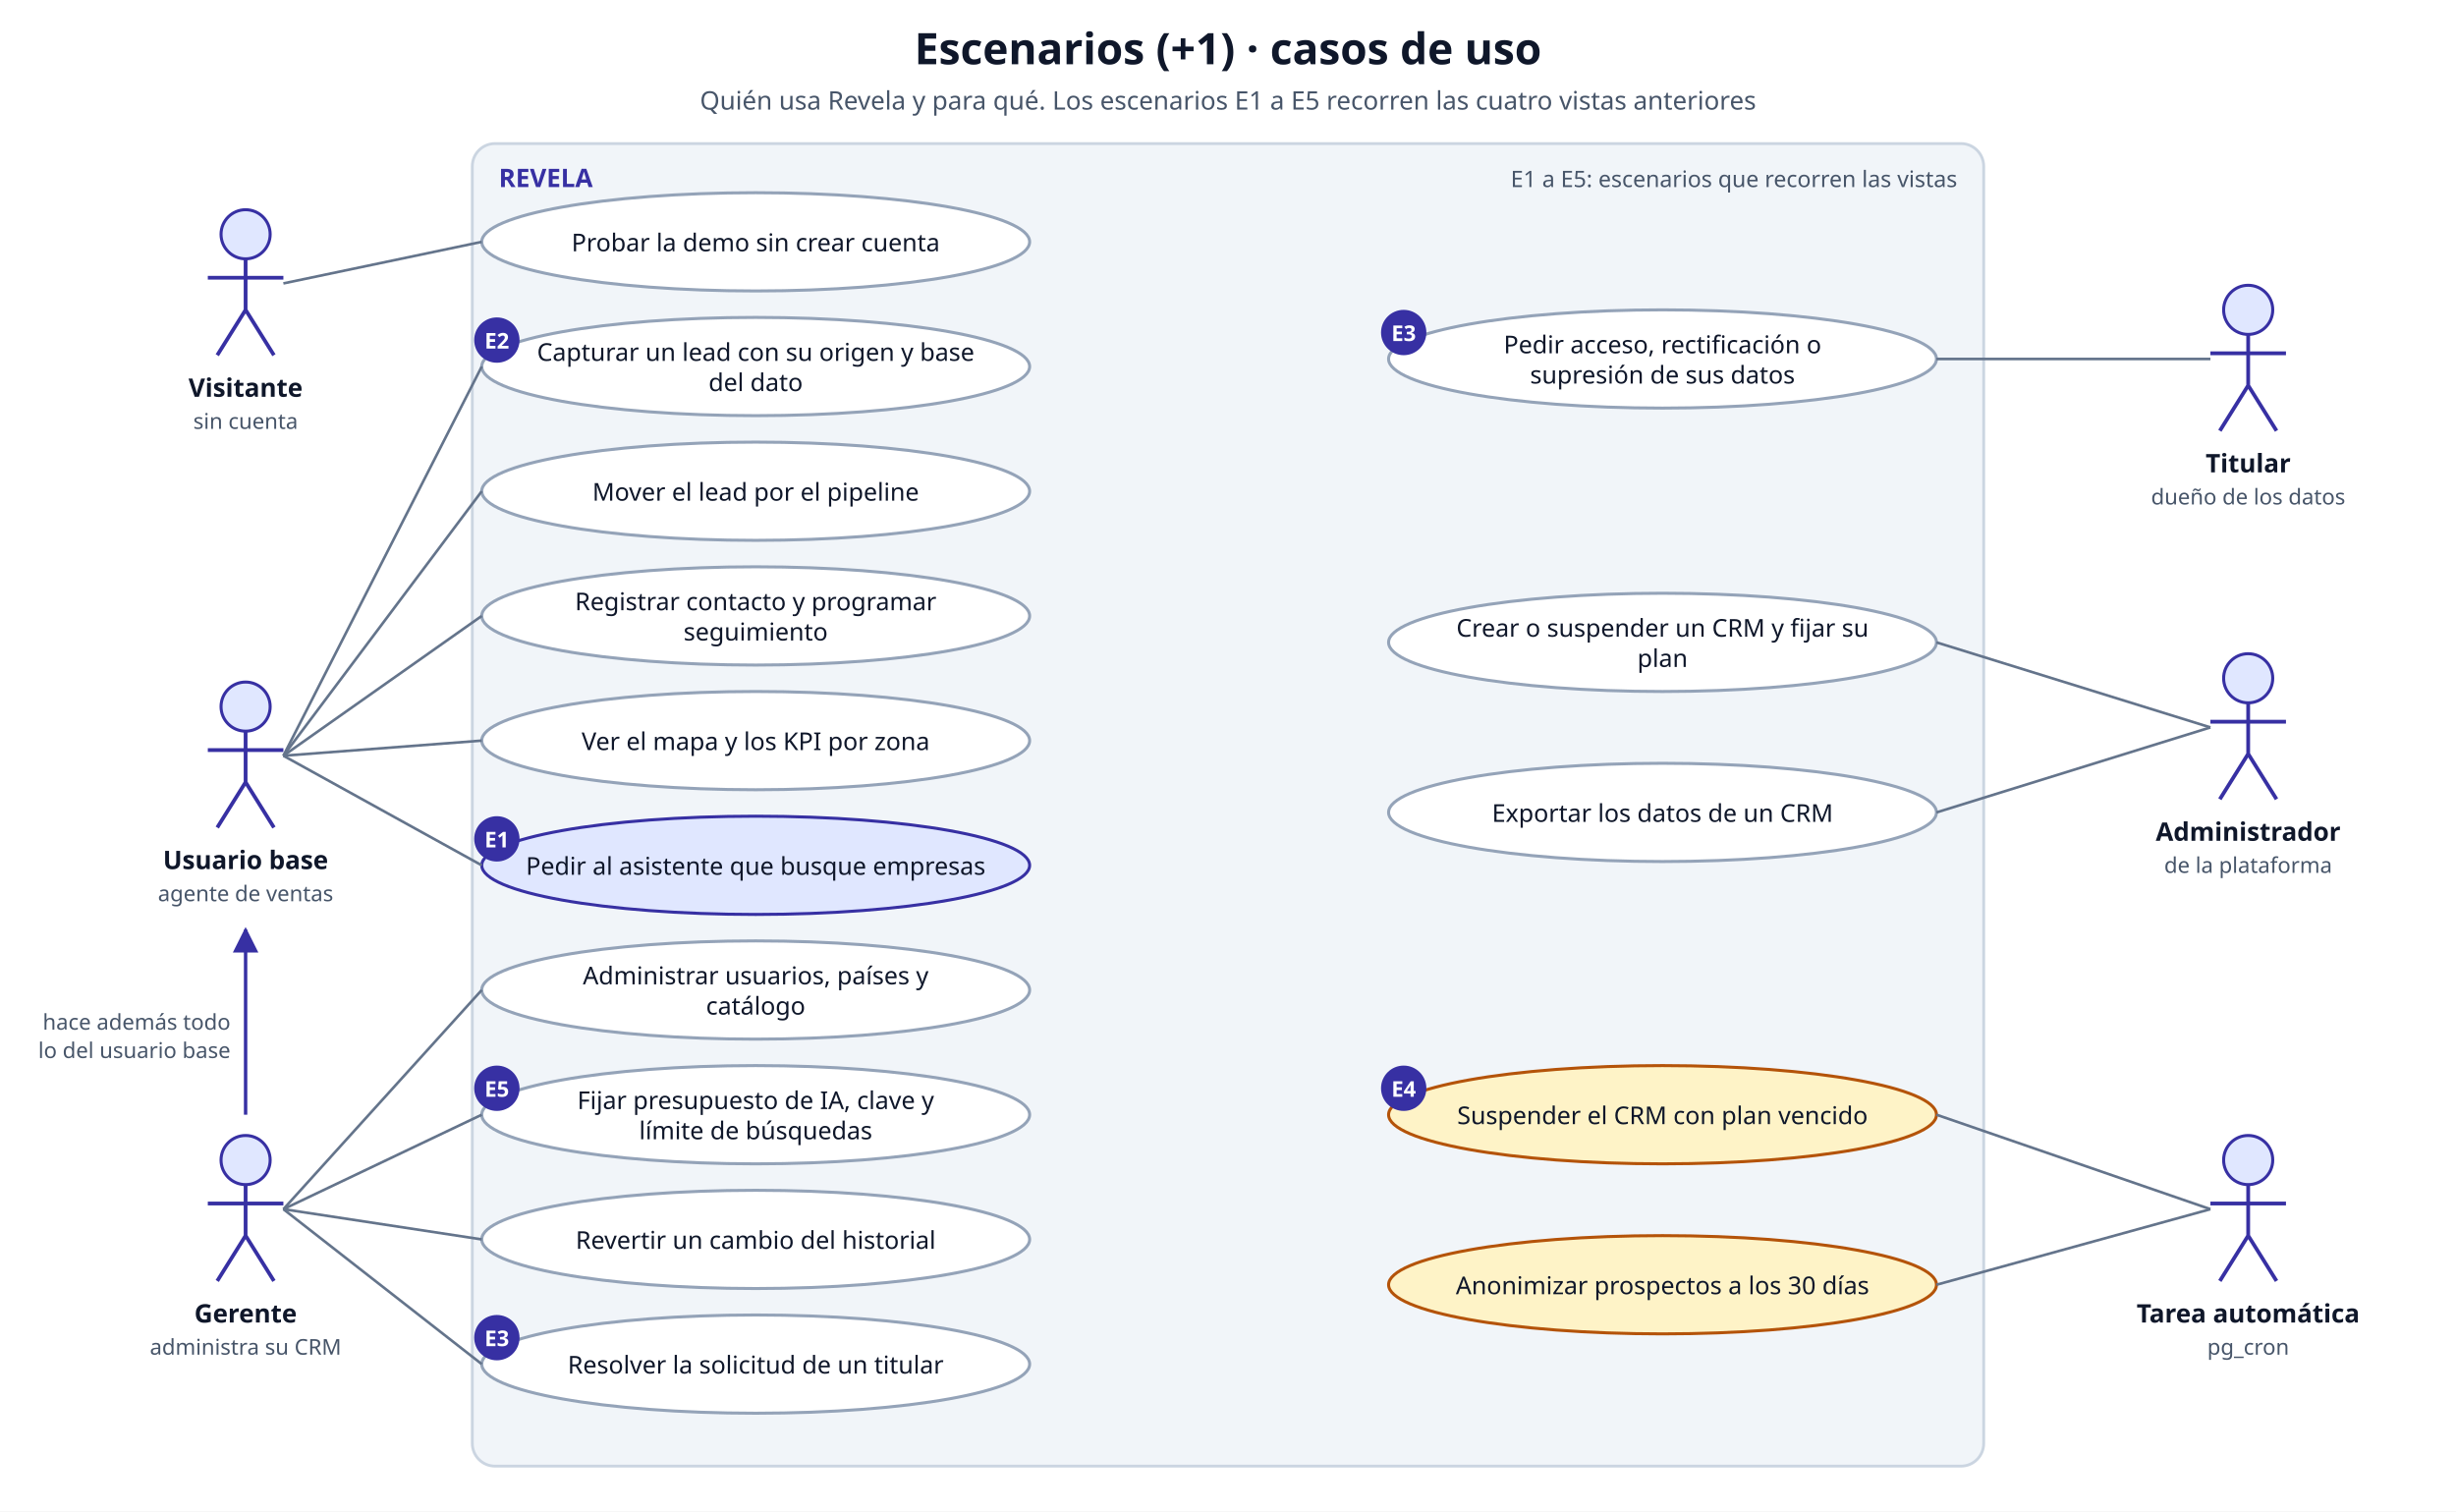
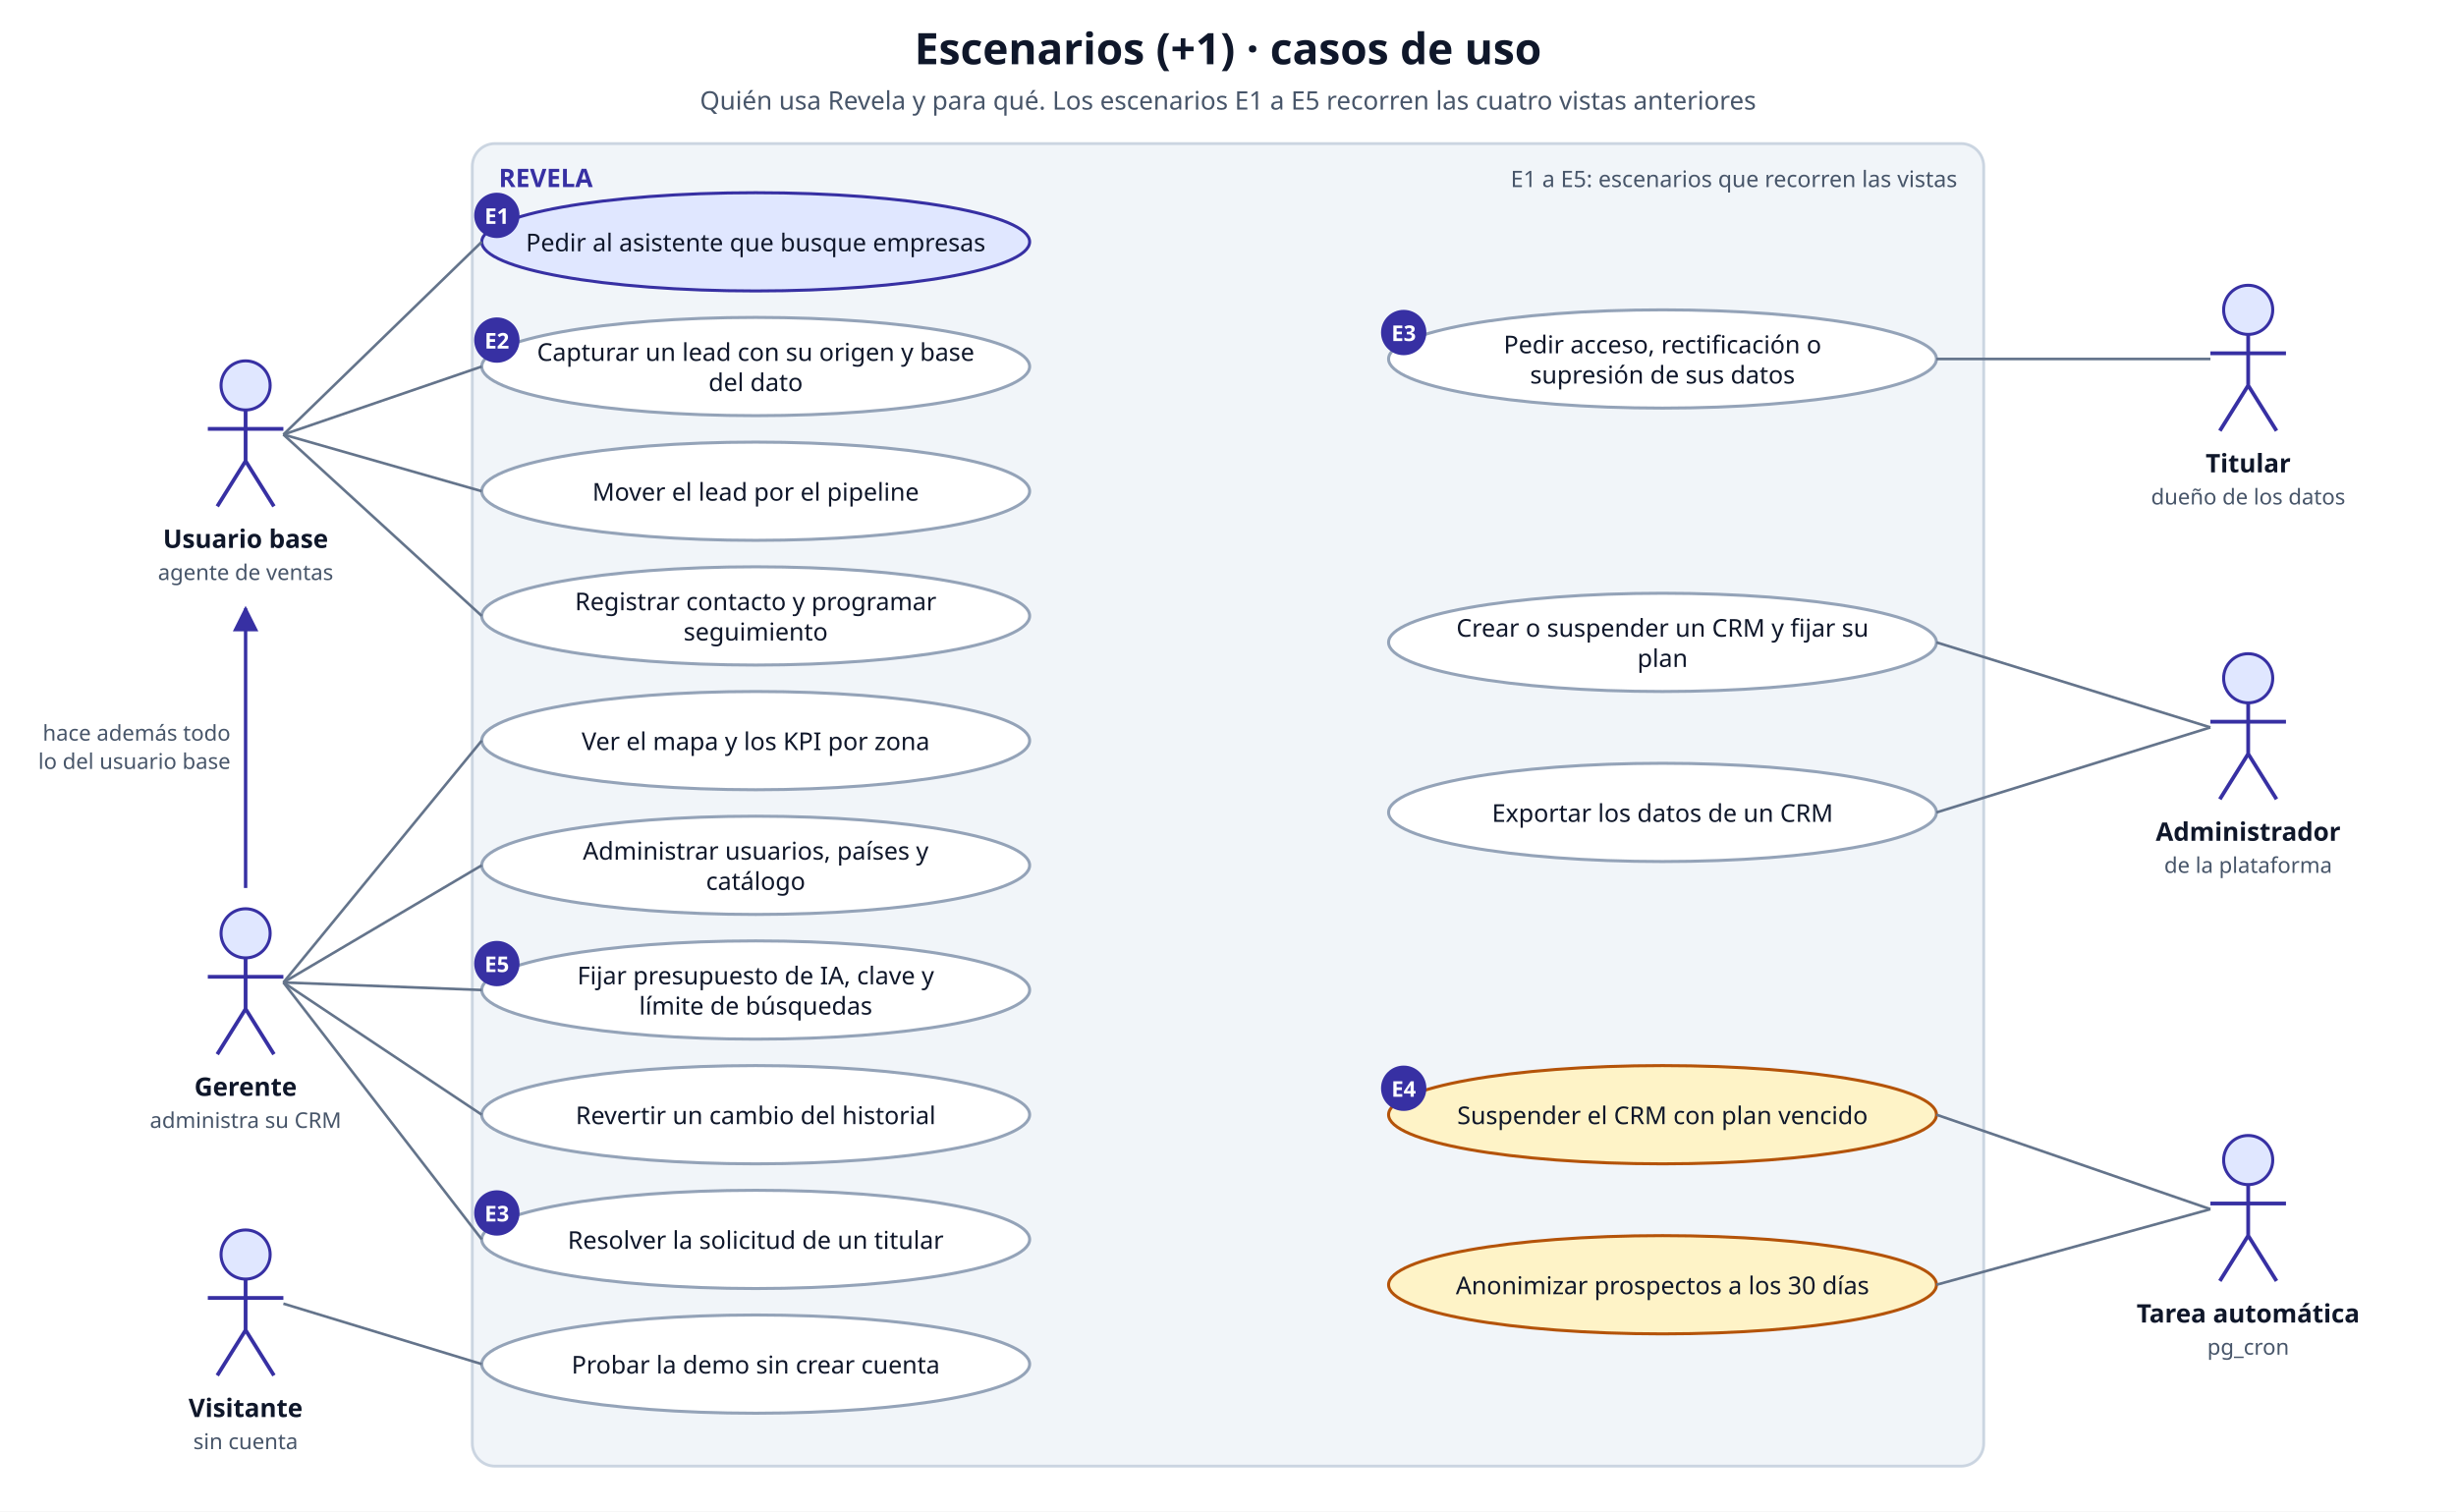
<svg xmlns="http://www.w3.org/2000/svg" width="1300" height="800" viewBox="0 0 1300 800">
  <defs>
    <marker id="p64748B" viewBox="0 0 10 10" refX="9" refY="5" markerWidth="7.5" markerHeight="7.5" orient="auto">
      <path d="M0 0L10 5L0 10z" fill="#64748B" />
    </marker>
    <marker id="p3730A3" viewBox="0 0 10 10" refX="9" refY="5" markerWidth="7.5" markerHeight="7.5" orient="auto">
      <path d="M0 0L10 5L0 10z" fill="#3730A3" />
    </marker>
    <marker id="p047857" viewBox="0 0 10 10" refX="9" refY="5" markerWidth="7.5" markerHeight="7.5" orient="auto">
      <path d="M0 0L10 5L0 10z" fill="#047857" />
    </marker>
    <marker id="pB45309" viewBox="0 0 10 10" refX="9" refY="5" markerWidth="7.5" markerHeight="7.5" orient="auto">
      <path d="M0 0L10 5L0 10z" fill="#B45309" />
    </marker>
    <marker id="pB91C1C" viewBox="0 0 10 10" refX="9" refY="5" markerWidth="7.5" markerHeight="7.5" orient="auto">
      <path d="M0 0L10 5L0 10z" fill="#B91C1C" />
    </marker>
  </defs>
  <rect width="1300" height="800" fill="#FFFFFF" />
  <text x="650" y="34" font-size="23" font-weight="700" fill="#0F172A" text-anchor="middle" font-family="'Segoe UI', system-ui, sans-serif">Escenarios (+1) · casos de uso</text>
  <text x="650" y="58" font-size="13.5" font-weight="400" fill="#475569" text-anchor="middle" font-family="'Segoe UI', system-ui, sans-serif">Quién usa Revela y para qué. Los escenarios E1 a E5 recorren las cuatro vistas anteriores</text>
  <rect x="250" y="76" width="800" height="700" rx="12" fill="#F1F5F9" stroke="#CBD5E1" stroke-width="1.5" />
  <text x="264" y="99" font-size="13.5" font-weight="700" fill="#3730A3" text-anchor="start" font-family="'Segoe UI', system-ui, sans-serif">REVELA</text>
  <text x="1036" y="99" font-size="12" font-weight="400" fill="#475569" text-anchor="end" font-family="'Segoe UI', system-ui, sans-serif">E1 a E5: escenarios que recorren las vistas</text>
-   <ellipse cx="400" cy="128" rx="145" ry="26" fill="#FFFFFF" stroke="#94A3B8" stroke-width="1.6" />
-   <text x="400" y="133" font-size="13" font-weight="400" fill="#0F172A" text-anchor="middle" font-family="'Segoe UI', system-ui, sans-serif">Probar la demo sin crear cuenta</text>
+   <ellipse cx="400" cy="128" rx="145" ry="26" fill="#E0E7FF" stroke="#3730A3" stroke-width="1.6" />
+   <text x="400" y="133" font-size="13" font-weight="400" fill="#0F172A" text-anchor="middle" font-family="'Segoe UI', system-ui, sans-serif">Pedir al asistente que busque empresas</text>
+   <circle cx="263" cy="114" r="12" fill="#3730A3" />
+   <text x="263" y="118.5" font-size="11.5" font-weight="700" fill="#FFFFFF" text-anchor="middle" font-family="'Segoe UI', system-ui, sans-serif">E1</text>
  <ellipse cx="400" cy="194" rx="145" ry="26" fill="#FFFFFF" stroke="#94A3B8" stroke-width="1.6" />
  <text x="400" y="191" font-size="13" font-weight="400" fill="#0F172A" text-anchor="middle" font-family="'Segoe UI', system-ui, sans-serif">Capturar un lead con su origen y base</text>
  <text x="400" y="207" font-size="13" font-weight="400" fill="#0F172A" text-anchor="middle" font-family="'Segoe UI', system-ui, sans-serif">del dato</text>
  <circle cx="263" cy="180" r="12" fill="#3730A3" />
  <text x="263" y="184.5" font-size="11.5" font-weight="700" fill="#FFFFFF" text-anchor="middle" font-family="'Segoe UI', system-ui, sans-serif">E2</text>
  <ellipse cx="400" cy="260" rx="145" ry="26" fill="#FFFFFF" stroke="#94A3B8" stroke-width="1.6" />
  <text x="400" y="265" font-size="13" font-weight="400" fill="#0F172A" text-anchor="middle" font-family="'Segoe UI', system-ui, sans-serif">Mover el lead por el pipeline</text>
  <ellipse cx="400" cy="326" rx="145" ry="26" fill="#FFFFFF" stroke="#94A3B8" stroke-width="1.6" />
  <text x="400" y="323" font-size="13" font-weight="400" fill="#0F172A" text-anchor="middle" font-family="'Segoe UI', system-ui, sans-serif">Registrar contacto y programar</text>
  <text x="400" y="339" font-size="13" font-weight="400" fill="#0F172A" text-anchor="middle" font-family="'Segoe UI', system-ui, sans-serif">seguimiento</text>
  <ellipse cx="400" cy="392" rx="145" ry="26" fill="#FFFFFF" stroke="#94A3B8" stroke-width="1.6" />
  <text x="400" y="397" font-size="13" font-weight="400" fill="#0F172A" text-anchor="middle" font-family="'Segoe UI', system-ui, sans-serif">Ver el mapa y los KPI por zona</text>
-   <ellipse cx="400" cy="458" rx="145" ry="26" fill="#E0E7FF" stroke="#3730A3" stroke-width="1.6" />
-   <text x="400" y="463" font-size="13" font-weight="400" fill="#0F172A" text-anchor="middle" font-family="'Segoe UI', system-ui, sans-serif">Pedir al asistente que busque empresas</text>
-   <circle cx="263" cy="444" r="12" fill="#3730A3" />
-   <text x="263" y="448.5" font-size="11.5" font-weight="700" fill="#FFFFFF" text-anchor="middle" font-family="'Segoe UI', system-ui, sans-serif">E1</text>
+   <ellipse cx="400" cy="458" rx="145" ry="26" fill="#FFFFFF" stroke="#94A3B8" stroke-width="1.6" />
+   <text x="400" y="455" font-size="13" font-weight="400" fill="#0F172A" text-anchor="middle" font-family="'Segoe UI', system-ui, sans-serif">Administrar usuarios, países y</text>
+   <text x="400" y="471" font-size="13" font-weight="400" fill="#0F172A" text-anchor="middle" font-family="'Segoe UI', system-ui, sans-serif">catálogo</text>
  <ellipse cx="400" cy="524" rx="145" ry="26" fill="#FFFFFF" stroke="#94A3B8" stroke-width="1.6" />
-   <text x="400" y="521" font-size="13" font-weight="400" fill="#0F172A" text-anchor="middle" font-family="'Segoe UI', system-ui, sans-serif">Administrar usuarios, países y</text>
-   <text x="400" y="537" font-size="13" font-weight="400" fill="#0F172A" text-anchor="middle" font-family="'Segoe UI', system-ui, sans-serif">catálogo</text>
+   <text x="400" y="521" font-size="13" font-weight="400" fill="#0F172A" text-anchor="middle" font-family="'Segoe UI', system-ui, sans-serif">Fijar presupuesto de IA, clave y</text>
+   <text x="400" y="537" font-size="13" font-weight="400" fill="#0F172A" text-anchor="middle" font-family="'Segoe UI', system-ui, sans-serif">límite de búsquedas</text>
+   <circle cx="263" cy="510" r="12" fill="#3730A3" />
+   <text x="263" y="514.5" font-size="11.5" font-weight="700" fill="#FFFFFF" text-anchor="middle" font-family="'Segoe UI', system-ui, sans-serif">E5</text>
  <ellipse cx="400" cy="590" rx="145" ry="26" fill="#FFFFFF" stroke="#94A3B8" stroke-width="1.6" />
-   <text x="400" y="587" font-size="13" font-weight="400" fill="#0F172A" text-anchor="middle" font-family="'Segoe UI', system-ui, sans-serif">Fijar presupuesto de IA, clave y</text>
-   <text x="400" y="603" font-size="13" font-weight="400" fill="#0F172A" text-anchor="middle" font-family="'Segoe UI', system-ui, sans-serif">límite de búsquedas</text>
-   <circle cx="263" cy="576" r="12" fill="#3730A3" />
-   <text x="263" y="580.5" font-size="11.5" font-weight="700" fill="#FFFFFF" text-anchor="middle" font-family="'Segoe UI', system-ui, sans-serif">E5</text>
+   <text x="400" y="595" font-size="13" font-weight="400" fill="#0F172A" text-anchor="middle" font-family="'Segoe UI', system-ui, sans-serif">Revertir un cambio del historial</text>
  <ellipse cx="400" cy="656" rx="145" ry="26" fill="#FFFFFF" stroke="#94A3B8" stroke-width="1.6" />
-   <text x="400" y="661" font-size="13" font-weight="400" fill="#0F172A" text-anchor="middle" font-family="'Segoe UI', system-ui, sans-serif">Revertir un cambio del historial</text>
+   <text x="400" y="661" font-size="13" font-weight="400" fill="#0F172A" text-anchor="middle" font-family="'Segoe UI', system-ui, sans-serif">Resolver la solicitud de un titular</text>
+   <circle cx="263" cy="642" r="12" fill="#3730A3" />
+   <text x="263" y="646.5" font-size="11.5" font-weight="700" fill="#FFFFFF" text-anchor="middle" font-family="'Segoe UI', system-ui, sans-serif">E3</text>
  <ellipse cx="400" cy="722" rx="145" ry="26" fill="#FFFFFF" stroke="#94A3B8" stroke-width="1.6" />
-   <text x="400" y="727" font-size="13" font-weight="400" fill="#0F172A" text-anchor="middle" font-family="'Segoe UI', system-ui, sans-serif">Resolver la solicitud de un titular</text>
-   <circle cx="263" cy="708" r="12" fill="#3730A3" />
-   <text x="263" y="712.5" font-size="11.5" font-weight="700" fill="#FFFFFF" text-anchor="middle" font-family="'Segoe UI', system-ui, sans-serif">E3</text>
+   <text x="400" y="727" font-size="13" font-weight="400" fill="#0F172A" text-anchor="middle" font-family="'Segoe UI', system-ui, sans-serif">Probar la demo sin crear cuenta</text>
  <ellipse cx="880" cy="190" rx="145" ry="26" fill="#FFFFFF" stroke="#94A3B8" stroke-width="1.6" />
  <text x="880" y="187" font-size="13" font-weight="400" fill="#0F172A" text-anchor="middle" font-family="'Segoe UI', system-ui, sans-serif">Pedir acceso, rectificación o</text>
  <text x="880" y="203" font-size="13" font-weight="400" fill="#0F172A" text-anchor="middle" font-family="'Segoe UI', system-ui, sans-serif">supresión de sus datos</text>
  <circle cx="743" cy="176" r="12" fill="#3730A3" />
  <text x="743" y="180.5" font-size="11.5" font-weight="700" fill="#FFFFFF" text-anchor="middle" font-family="'Segoe UI', system-ui, sans-serif">E3</text>
  <ellipse cx="880" cy="340" rx="145" ry="26" fill="#FFFFFF" stroke="#94A3B8" stroke-width="1.6" />
  <text x="880" y="337" font-size="13" font-weight="400" fill="#0F172A" text-anchor="middle" font-family="'Segoe UI', system-ui, sans-serif">Crear o suspender un CRM y fijar su</text>
  <text x="880" y="353" font-size="13" font-weight="400" fill="#0F172A" text-anchor="middle" font-family="'Segoe UI', system-ui, sans-serif">plan</text>
  <ellipse cx="880" cy="430" rx="145" ry="26" fill="#FFFFFF" stroke="#94A3B8" stroke-width="1.6" />
  <text x="880" y="435" font-size="13" font-weight="400" fill="#0F172A" text-anchor="middle" font-family="'Segoe UI', system-ui, sans-serif">Exportar los datos de un CRM</text>
  <ellipse cx="880" cy="590" rx="145" ry="26" fill="#FEF3C7" stroke="#B45309" stroke-width="1.6" />
  <text x="880" y="595" font-size="13" font-weight="400" fill="#0F172A" text-anchor="middle" font-family="'Segoe UI', system-ui, sans-serif">Suspender el CRM con plan vencido</text>
  <circle cx="743" cy="576" r="12" fill="#3730A3" />
  <text x="743" y="580.5" font-size="11.5" font-weight="700" fill="#FFFFFF" text-anchor="middle" font-family="'Segoe UI', system-ui, sans-serif">E4</text>
  <ellipse cx="880" cy="680" rx="145" ry="26" fill="#FEF3C7" stroke="#B45309" stroke-width="1.6" />
  <text x="880" y="685" font-size="13" font-weight="400" fill="#0F172A" text-anchor="middle" font-family="'Segoe UI', system-ui, sans-serif">Anonimizar prospectos a los 30 días</text>
-   <circle cx="130" cy="124" r="13" fill="#E0E7FF" stroke="#3730A3" stroke-width="1.6" />
-   <path d="M130 137 L130 164 M110 147 L150 147 M130 164 L115 188 M130 164 L145 188" stroke="#3730A3" stroke-width="2" fill="none" />
-   <text x="130" y="210" font-size="13.5" font-weight="650" fill="#0F172A" text-anchor="middle" font-family="'Segoe UI', system-ui, sans-serif">Visitante</text>
-   <text x="130" y="227" font-size="11.5" font-weight="400" fill="#475569" text-anchor="middle" font-family="'Segoe UI', system-ui, sans-serif">sin cuenta</text>
-   <circle cx="130" cy="374" r="13" fill="#E0E7FF" stroke="#3730A3" stroke-width="1.6" />
-   <path d="M130 387 L130 414 M110 397 L150 397 M130 414 L115 438 M130 414 L145 438" stroke="#3730A3" stroke-width="2" fill="none" />
-   <text x="130" y="460" font-size="13.5" font-weight="650" fill="#0F172A" text-anchor="middle" font-family="'Segoe UI', system-ui, sans-serif">Usuario base</text>
-   <text x="130" y="477" font-size="11.5" font-weight="400" fill="#475569" text-anchor="middle" font-family="'Segoe UI', system-ui, sans-serif">agente de ventas</text>
-   <circle cx="130" cy="614" r="13" fill="#E0E7FF" stroke="#3730A3" stroke-width="1.6" />
-   <path d="M130 627 L130 654 M110 637 L150 637 M130 654 L115 678 M130 654 L145 678" stroke="#3730A3" stroke-width="2" fill="none" />
-   <text x="130" y="700" font-size="13.5" font-weight="650" fill="#0F172A" text-anchor="middle" font-family="'Segoe UI', system-ui, sans-serif">Gerente</text>
-   <text x="130" y="717" font-size="11.5" font-weight="400" fill="#475569" text-anchor="middle" font-family="'Segoe UI', system-ui, sans-serif">administra su CRM</text>
+   <circle cx="130" cy="204" r="13" fill="#E0E7FF" stroke="#3730A3" stroke-width="1.6" />
+   <path d="M130 217 L130 244 M110 227 L150 227 M130 244 L115 268 M130 244 L145 268" stroke="#3730A3" stroke-width="2" fill="none" />
+   <text x="130" y="290" font-size="13.5" font-weight="650" fill="#0F172A" text-anchor="middle" font-family="'Segoe UI', system-ui, sans-serif">Usuario base</text>
+   <text x="130" y="307" font-size="11.5" font-weight="400" fill="#475569" text-anchor="middle" font-family="'Segoe UI', system-ui, sans-serif">agente de ventas</text>
+   <circle cx="130" cy="494" r="13" fill="#E0E7FF" stroke="#3730A3" stroke-width="1.6" />
+   <path d="M130 507 L130 534 M110 517 L150 517 M130 534 L115 558 M130 534 L145 558" stroke="#3730A3" stroke-width="2" fill="none" />
+   <text x="130" y="580" font-size="13.5" font-weight="650" fill="#0F172A" text-anchor="middle" font-family="'Segoe UI', system-ui, sans-serif">Gerente</text>
+   <text x="130" y="597" font-size="11.5" font-weight="400" fill="#475569" text-anchor="middle" font-family="'Segoe UI', system-ui, sans-serif">administra su CRM</text>
+   <circle cx="130" cy="664" r="13" fill="#E0E7FF" stroke="#3730A3" stroke-width="1.6" />
+   <path d="M130 677 L130 704 M110 687 L150 687 M130 704 L115 728 M130 704 L145 728" stroke="#3730A3" stroke-width="2" fill="none" />
+   <text x="130" y="750" font-size="13.5" font-weight="650" fill="#0F172A" text-anchor="middle" font-family="'Segoe UI', system-ui, sans-serif">Visitante</text>
+   <text x="130" y="767" font-size="11.5" font-weight="400" fill="#475569" text-anchor="middle" font-family="'Segoe UI', system-ui, sans-serif">sin cuenta</text>
  <circle cx="1190" cy="164" r="13" fill="#E0E7FF" stroke="#3730A3" stroke-width="1.6" />
  <path d="M1190 177 L1190 204 M1170 187 L1210 187 M1190 204 L1175 228 M1190 204 L1205 228" stroke="#3730A3" stroke-width="2" fill="none" />
  <text x="1190" y="250" font-size="13.5" font-weight="650" fill="#0F172A" text-anchor="middle" font-family="'Segoe UI', system-ui, sans-serif">Titular</text>
  <text x="1190" y="267" font-size="11.5" font-weight="400" fill="#475569" text-anchor="middle" font-family="'Segoe UI', system-ui, sans-serif">dueño de los datos</text>
  <circle cx="1190" cy="359" r="13" fill="#E0E7FF" stroke="#3730A3" stroke-width="1.6" />
  <path d="M1190 372 L1190 399 M1170 382 L1210 382 M1190 399 L1175 423 M1190 399 L1205 423" stroke="#3730A3" stroke-width="2" fill="none" />
  <text x="1190" y="445" font-size="13.5" font-weight="650" fill="#0F172A" text-anchor="middle" font-family="'Segoe UI', system-ui, sans-serif">Administrador</text>
  <text x="1190" y="462" font-size="11.5" font-weight="400" fill="#475569" text-anchor="middle" font-family="'Segoe UI', system-ui, sans-serif">de la plataforma</text>
  <circle cx="1190" cy="614" r="13" fill="#E0E7FF" stroke="#3730A3" stroke-width="1.6" />
  <path d="M1190 627 L1190 654 M1170 637 L1210 637 M1190 654 L1175 678 M1190 654 L1205 678" stroke="#3730A3" stroke-width="2" fill="none" />
  <text x="1190" y="700" font-size="13.5" font-weight="650" fill="#0F172A" text-anchor="middle" font-family="'Segoe UI', system-ui, sans-serif">Tarea automática</text>
  <text x="1190" y="717" font-size="11.5" font-weight="400" fill="#475569" text-anchor="middle" font-family="'Segoe UI', system-ui, sans-serif">pg_cron</text>
-   <path d="M150 150 L255 128" fill="none" stroke="#64748B" stroke-width="1.4" />
-   <path d="M150 400 L255 194" fill="none" stroke="#64748B" stroke-width="1.4" />
-   <path d="M150 400 L255 260" fill="none" stroke="#64748B" stroke-width="1.4" />
-   <path d="M150 400 L255 326" fill="none" stroke="#64748B" stroke-width="1.4" />
-   <path d="M150 400 L255 392" fill="none" stroke="#64748B" stroke-width="1.4" />
-   <path d="M150 400 L255 458" fill="none" stroke="#64748B" stroke-width="1.4" />
-   <path d="M150 640 L255 524" fill="none" stroke="#64748B" stroke-width="1.4" />
-   <path d="M150 640 L255 590" fill="none" stroke="#64748B" stroke-width="1.4" />
-   <path d="M150 640 L255 656" fill="none" stroke="#64748B" stroke-width="1.4" />
-   <path d="M150 640 L255 722" fill="none" stroke="#64748B" stroke-width="1.4" />
-   <path d="M130 590 L130 492" fill="none" stroke="#3730A3" stroke-width="1.8" marker-end="url(#p3730A3)" />
-   <text x="122" y="545" font-size="11.5" font-weight="400" fill="#475569" text-anchor="end" font-family="'Segoe UI', system-ui, sans-serif">hace además todo</text>
-   <text x="122" y="560" font-size="11.5" font-weight="400" fill="#475569" text-anchor="end" font-family="'Segoe UI', system-ui, sans-serif">lo del usuario base</text>
+   <path d="M150 690 L255 722" fill="none" stroke="#64748B" stroke-width="1.4" />
+   <path d="M150 230 L255 128" fill="none" stroke="#64748B" stroke-width="1.4" />
+   <path d="M150 230 L255 194" fill="none" stroke="#64748B" stroke-width="1.4" />
+   <path d="M150 230 L255 260" fill="none" stroke="#64748B" stroke-width="1.4" />
+   <path d="M150 230 L255 326" fill="none" stroke="#64748B" stroke-width="1.4" />
+   <path d="M150 520 L255 392" fill="none" stroke="#64748B" stroke-width="1.4" />
+   <path d="M150 520 L255 458" fill="none" stroke="#64748B" stroke-width="1.4" />
+   <path d="M150 520 L255 524" fill="none" stroke="#64748B" stroke-width="1.4" />
+   <path d="M150 520 L255 590" fill="none" stroke="#64748B" stroke-width="1.4" />
+   <path d="M150 520 L255 656" fill="none" stroke="#64748B" stroke-width="1.4" />
+   <path d="M130 470 L130 322" fill="none" stroke="#3730A3" stroke-width="1.8" marker-end="url(#p3730A3)" />
+   <text x="122" y="392" font-size="11.5" font-weight="400" fill="#475569" text-anchor="end" font-family="'Segoe UI', system-ui, sans-serif">hace además todo</text>
+   <text x="122" y="407" font-size="11.5" font-weight="400" fill="#475569" text-anchor="end" font-family="'Segoe UI', system-ui, sans-serif">lo del usuario base</text>
  <path d="M1170 190 L1025 190" fill="none" stroke="#64748B" stroke-width="1.4" />
  <path d="M1170 385 L1025 340" fill="none" stroke="#64748B" stroke-width="1.4" />
  <path d="M1170 385 L1025 430" fill="none" stroke="#64748B" stroke-width="1.4" />
  <path d="M1170 640 L1025 590" fill="none" stroke="#64748B" stroke-width="1.4" />
  <path d="M1170 640 L1025 680" fill="none" stroke="#64748B" stroke-width="1.4" />
</svg>
